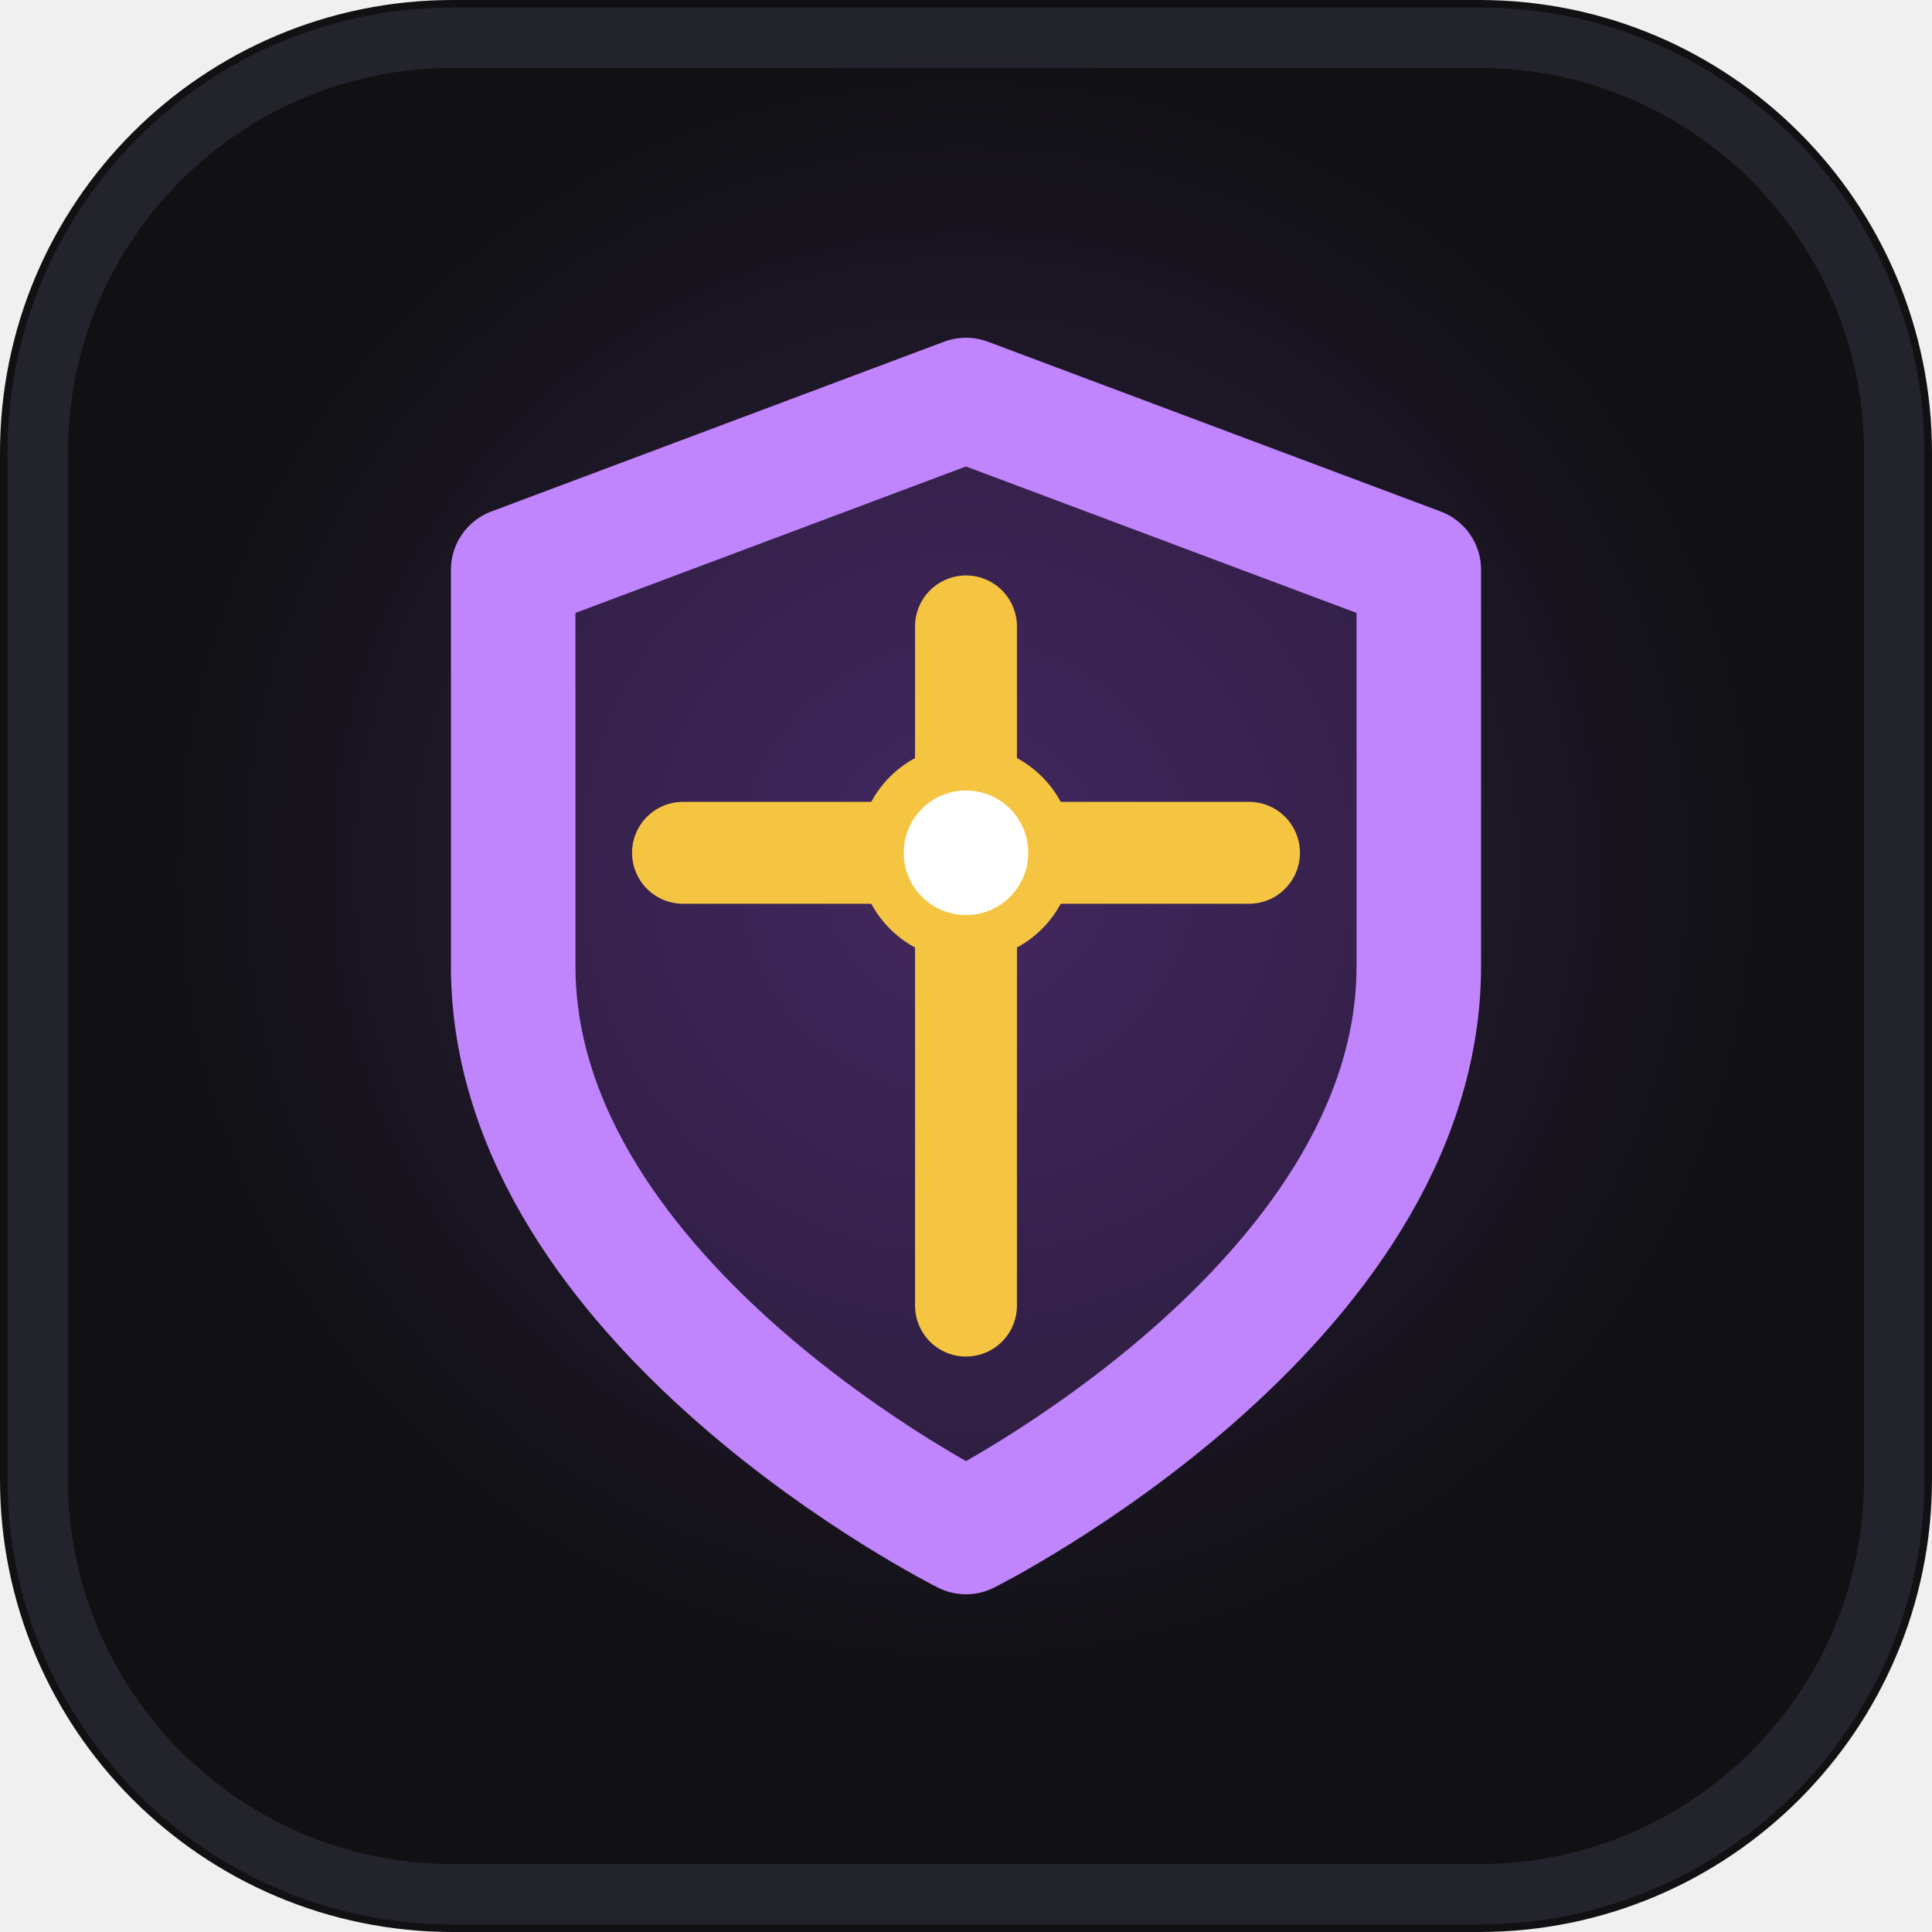
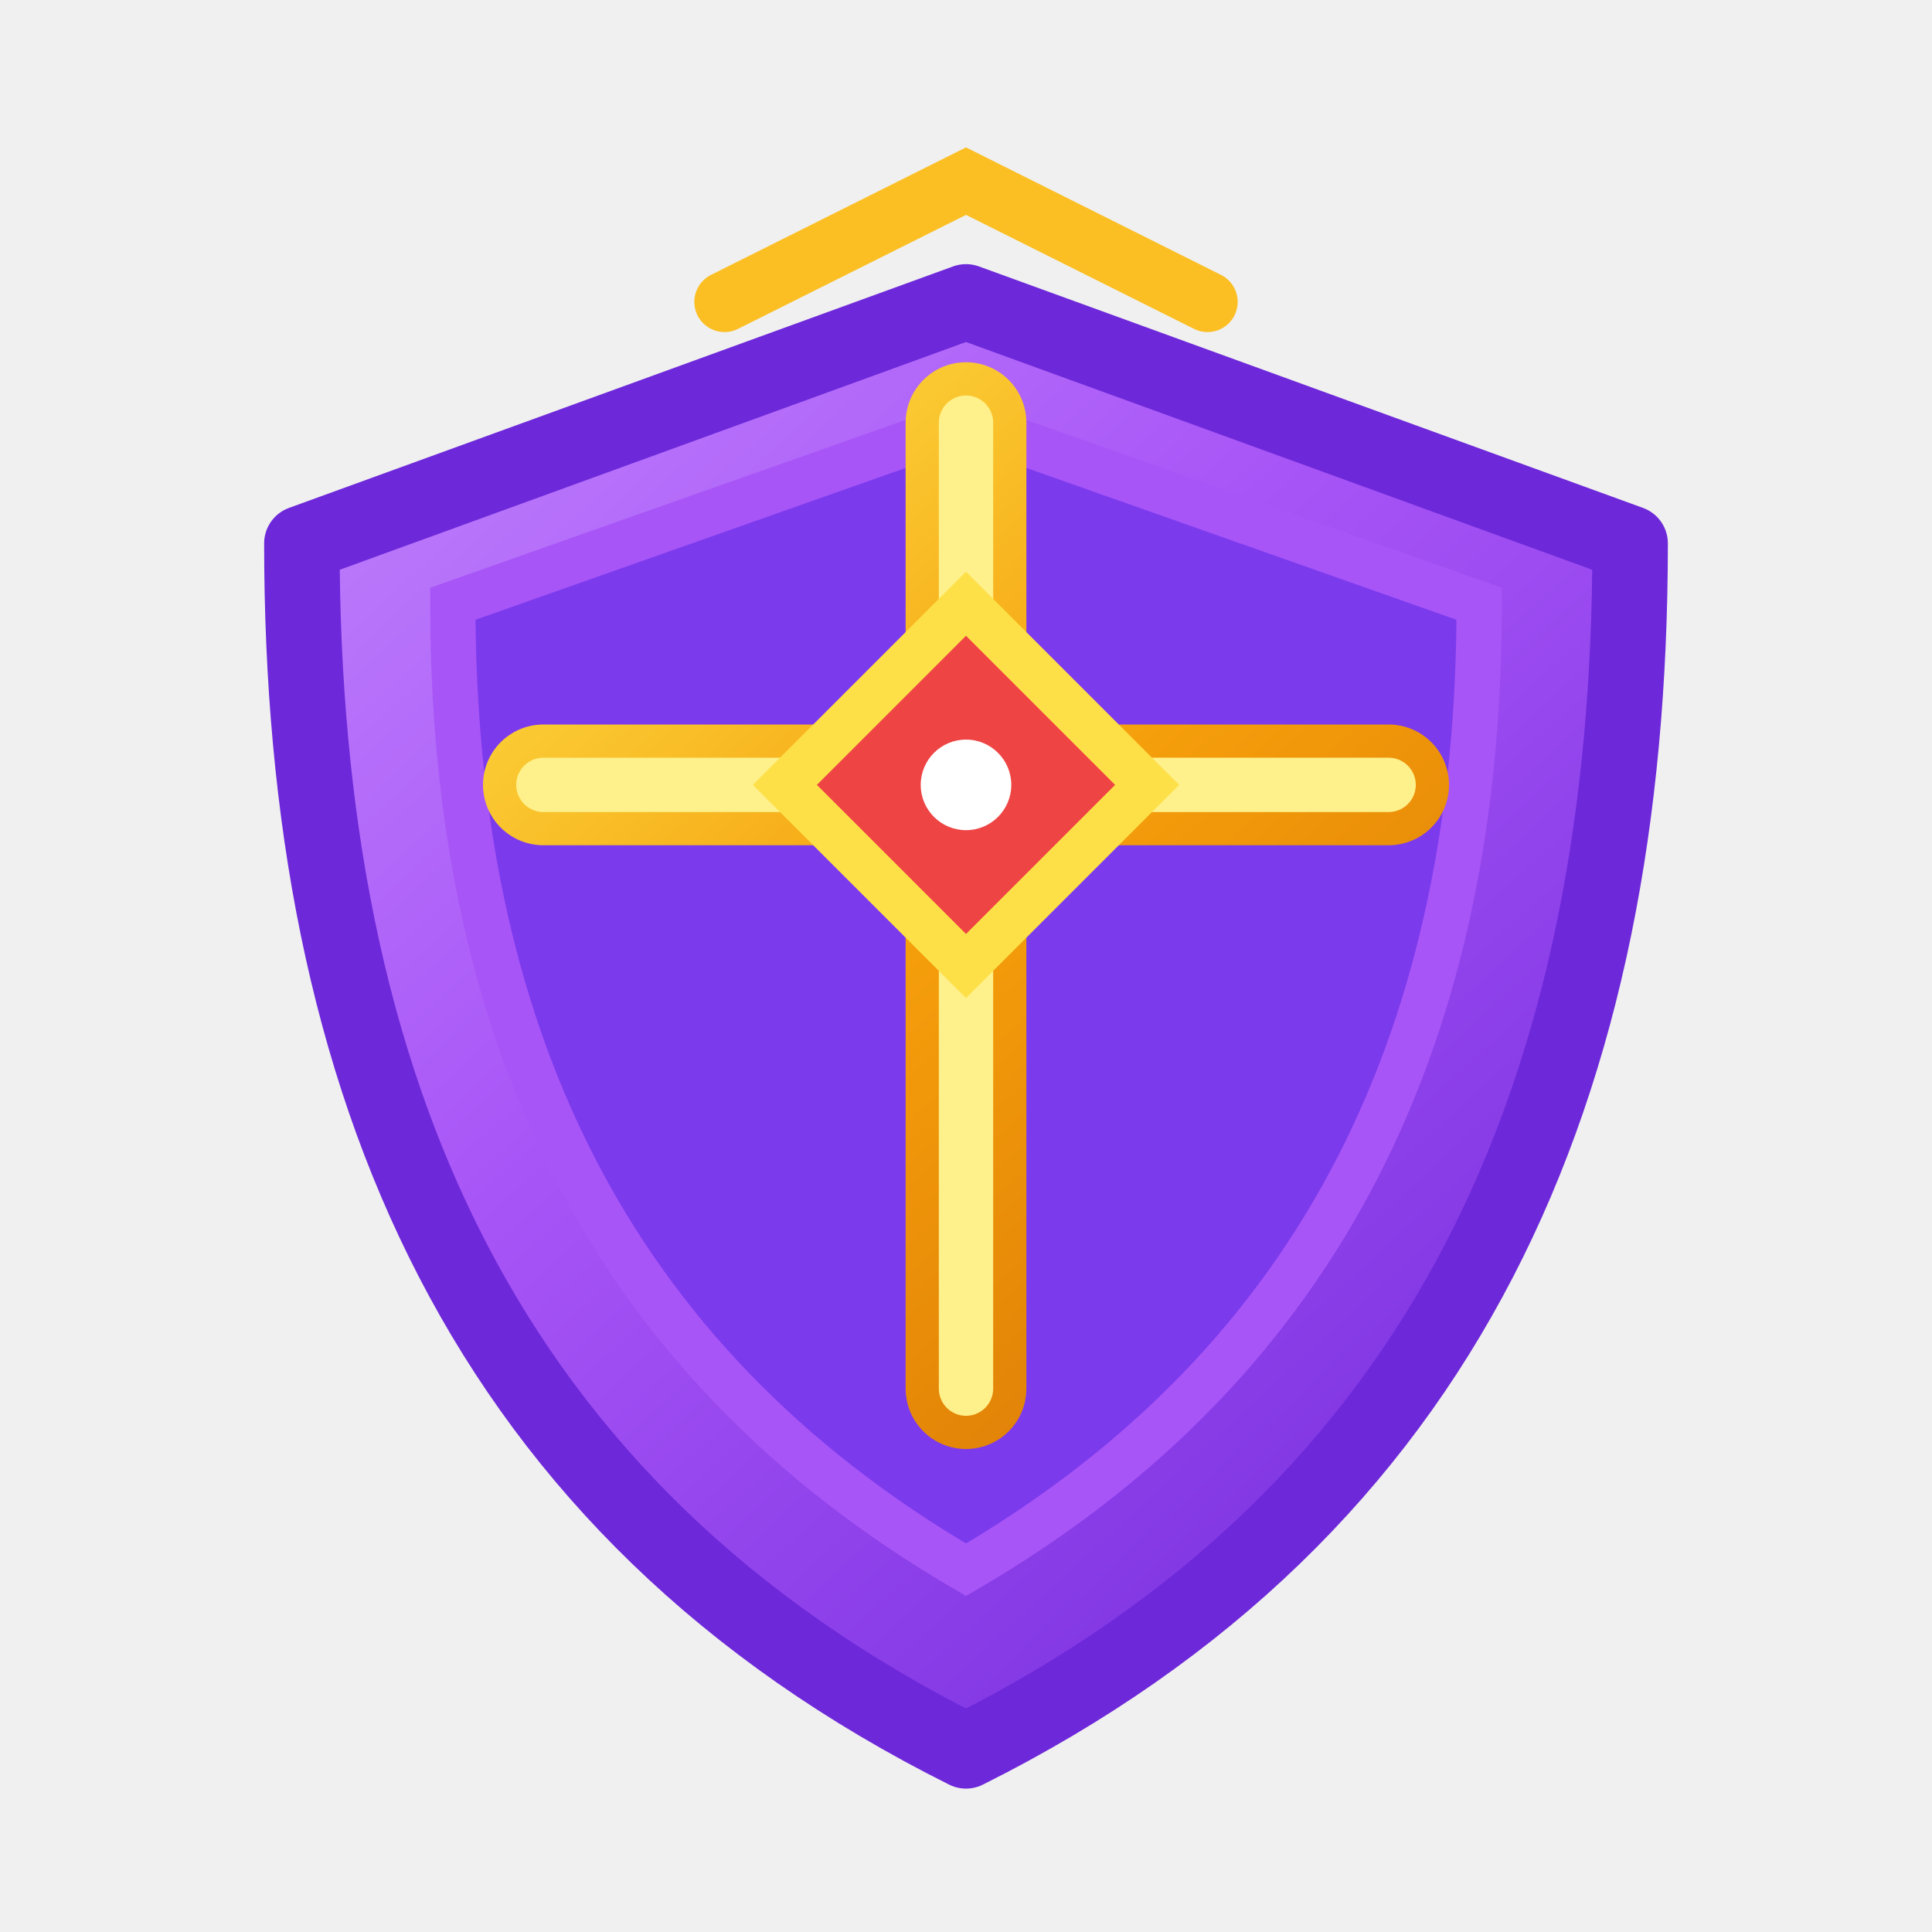
- <svg xmlns="http://www.w3.org/2000/svg" viewBox="0 0 512 512" width="100%" height="100%">
-   <rect width="512" height="512" rx="120" fill="#111114" />
-   <rect x="10" y="10" width="492" height="492" rx="110" fill="none" stroke="#23232C" stroke-width="16" />
-   <radialGradient id="char-glow" cx="50%" cy="45%" r="42%">
-     <stop offset="0%" stop-color="#A855F7" stop-opacity="0.22" />
-     <stop offset="100%" stop-color="#A855F7" stop-opacity="0" />
-   </radialGradient>
-   <rect width="512" height="512" rx="120" fill="url(#char-glow)" />
-   <g transform="translate(256, 256) scale(15)" stroke="#C084FC" stroke-width="2.2" stroke-linecap="round" stroke-linejoin="round" fill="none">
-     <g transform="translate(-12, -12)">
-       <path d="M12 22s8-4 8-10V5l-8-3-8 3v7c0 6 8 10 8 10z" fill="#A855F7" fill-opacity="0.15" />
-       <line x1="12" y1="6" x2="12" y2="18" stroke="#F5C542" stroke-width="1.8" />
-       <line x1="7" y1="10" x2="17" y2="10" stroke="#F5C542" stroke-width="1.8" />
-       <circle cx="12" cy="10" r="1.5" fill="#FFF" stroke="#F5C542" stroke-width="0.8" />
-     </g>
-   </g>
+ <svg xmlns="http://www.w3.org/2000/svg" viewBox="0 0 64 64" width="100%" height="100%" fill="none">
+   <path d="M32 58C16 50 10 36 10 18l22-8 22 8c0 18-6 32-22 40z" fill="url(#char-shield-grad)" stroke="#6D28D9" stroke-width="2.5" stroke-linejoin="round" />
+   <path d="M32 52C20 45 15 34 15 20l17-6 17 6c0 14-5 25-17 32z" fill="#7C3AED" stroke="#A855F7" stroke-width="1.5" />
+   <path d="M32 14v32M18 26h28" stroke="url(#char-gold-grad)" stroke-width="4" stroke-linecap="round" />
+   <path d="M32 14v32M18 26h28" stroke="#FEF08A" stroke-width="1.8" stroke-linecap="round" />
+   <polygon points="32,20 38,26 32,32 26,26" fill="#EF4444" stroke="#FDE047" stroke-width="1.5" />
+   <circle cx="32" cy="26" r="1.5" fill="#FFFFFF" />
+   <path d="M24 10l8-4 8 4" stroke="#FBBF24" stroke-width="2" stroke-linecap="round" />
+   <defs>
+     <linearGradient id="char-shield-grad" x1="10" y1="10" x2="54" y2="58" gradientUnits="userSpaceOnUse">
+       <stop offset="0%" stop-color="#C084FC" />
+       <stop offset="40%" stop-color="#A855F7" />
+       <stop offset="100%" stop-color="#6D28D9" />
+     </linearGradient>
+     <linearGradient id="char-gold-grad" x1="18" y1="14" x2="46" y2="46" gradientUnits="userSpaceOnUse">
+       <stop offset="0%" stop-color="#FDE047" />
+       <stop offset="50%" stop-color="#F59E0B" />
+       <stop offset="100%" stop-color="#D97706" />
+     </linearGradient>
+   </defs>
</svg>
